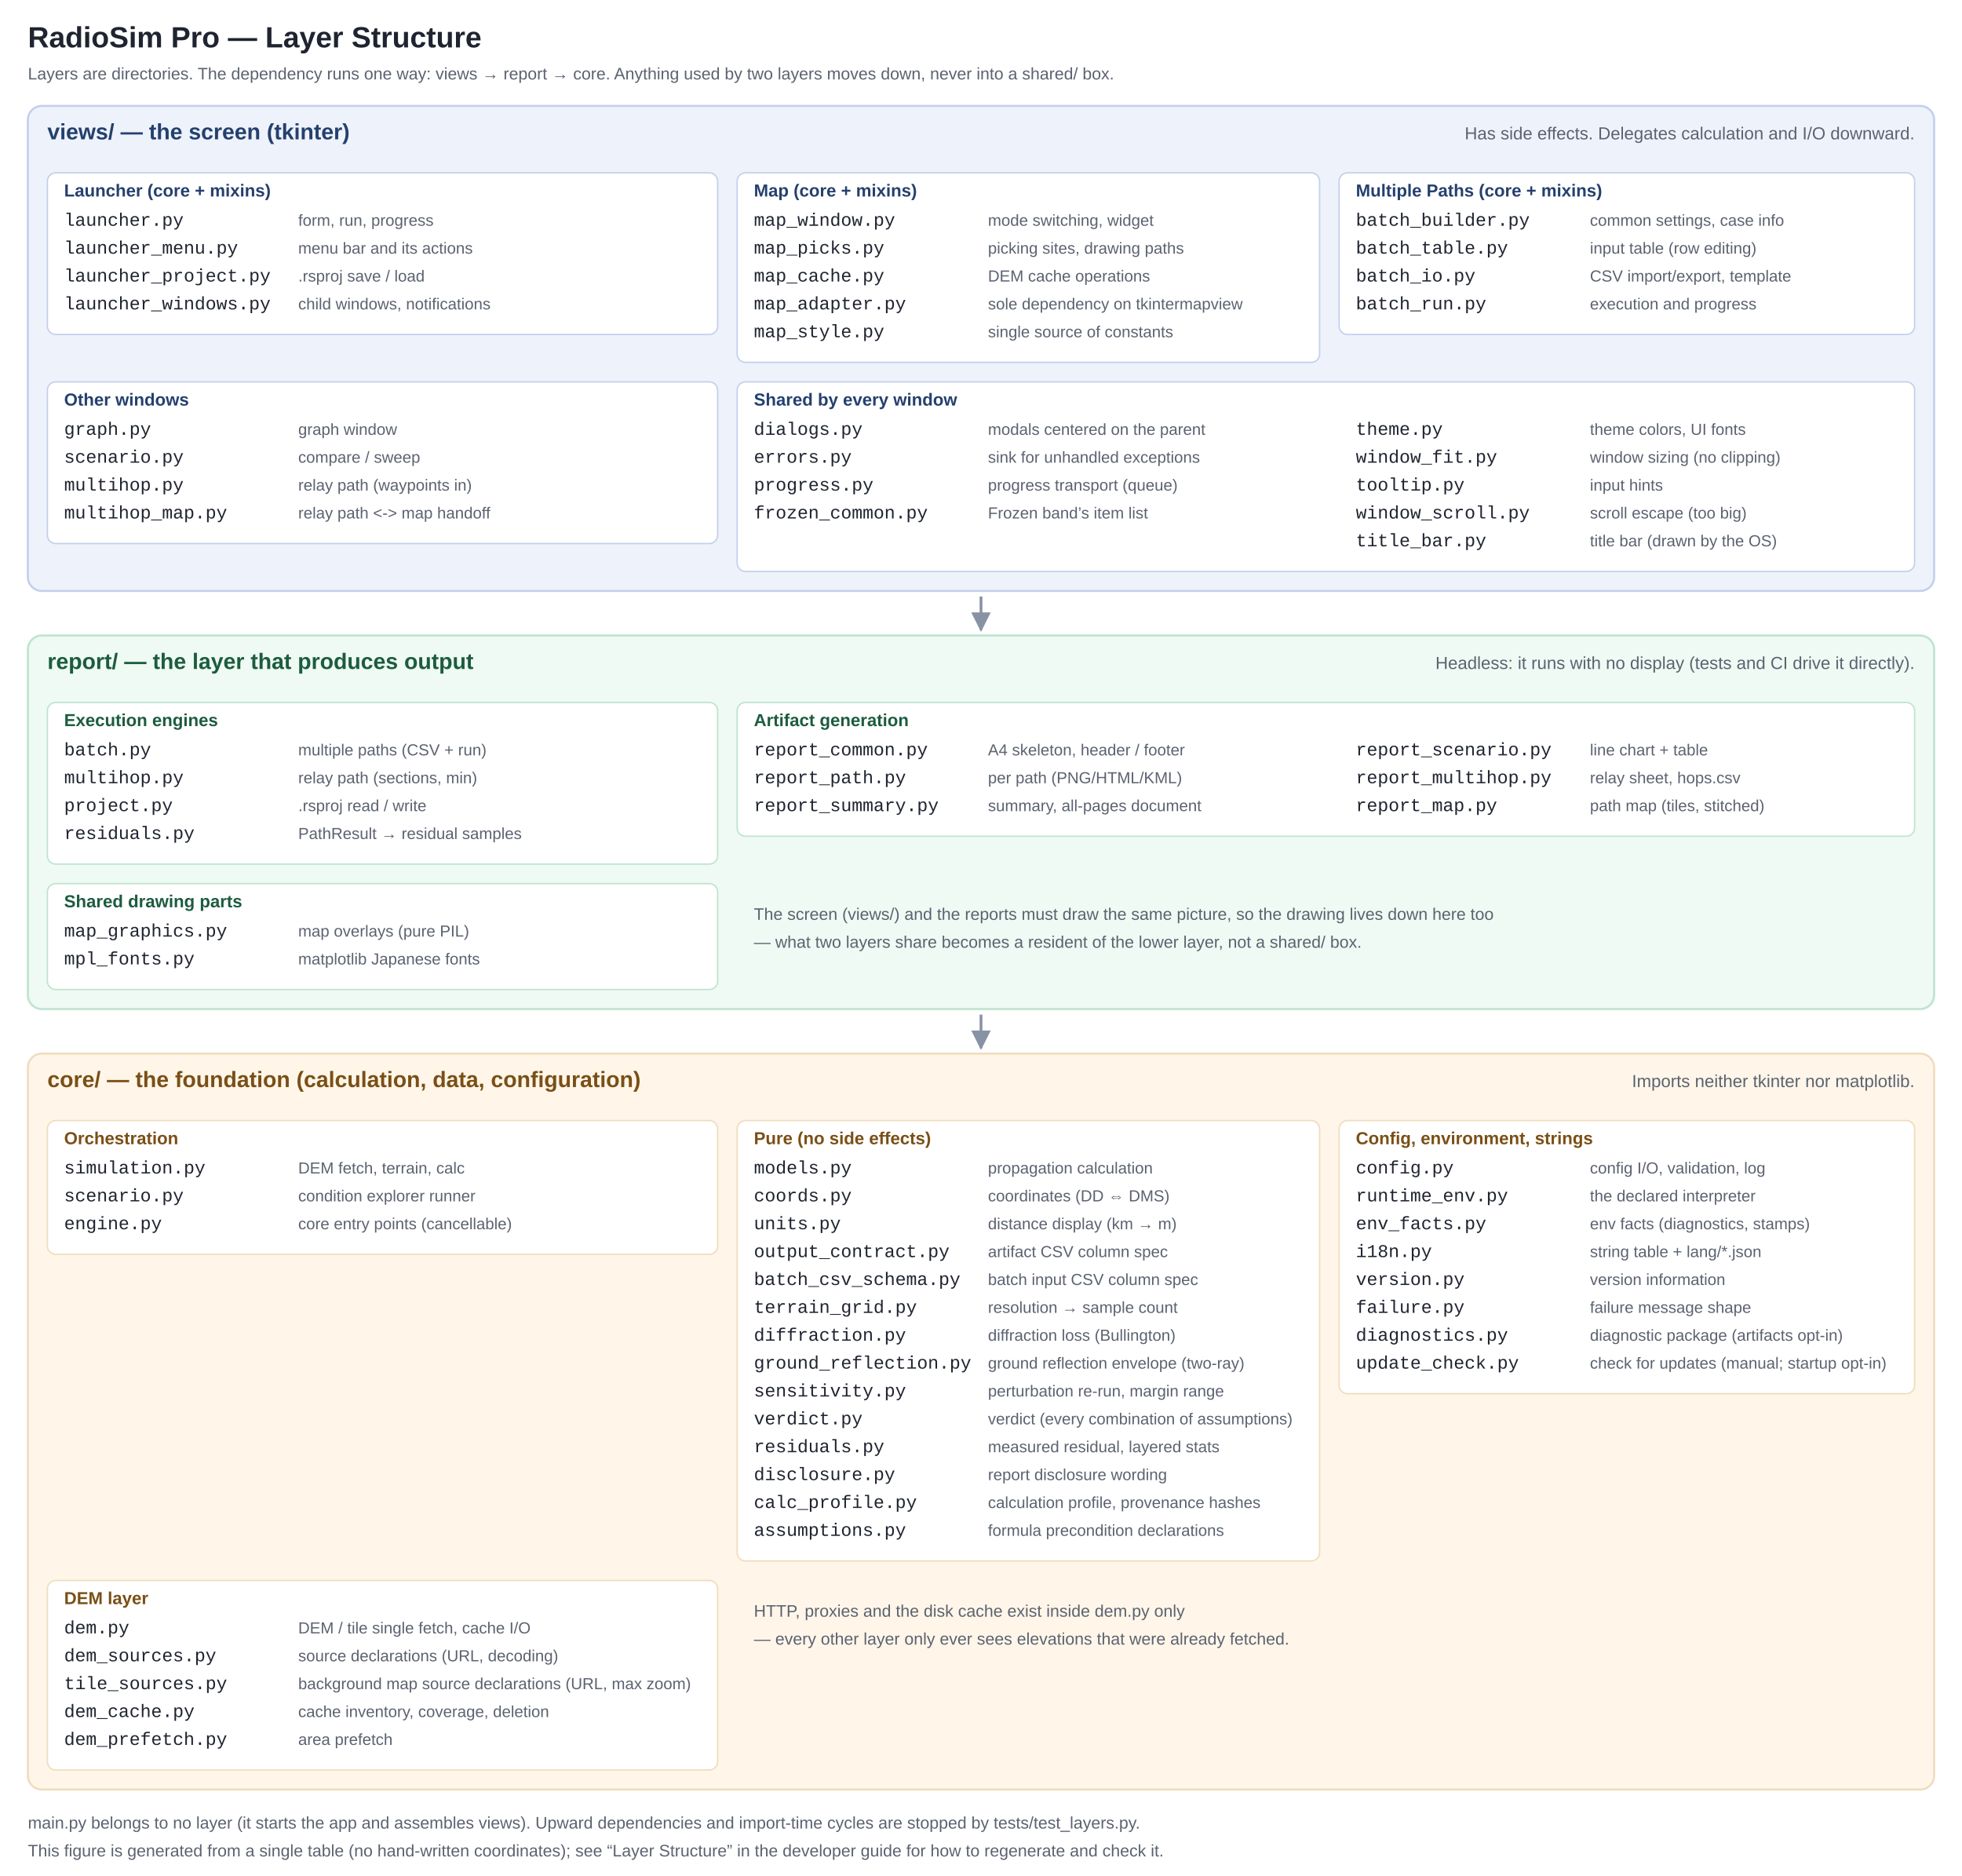
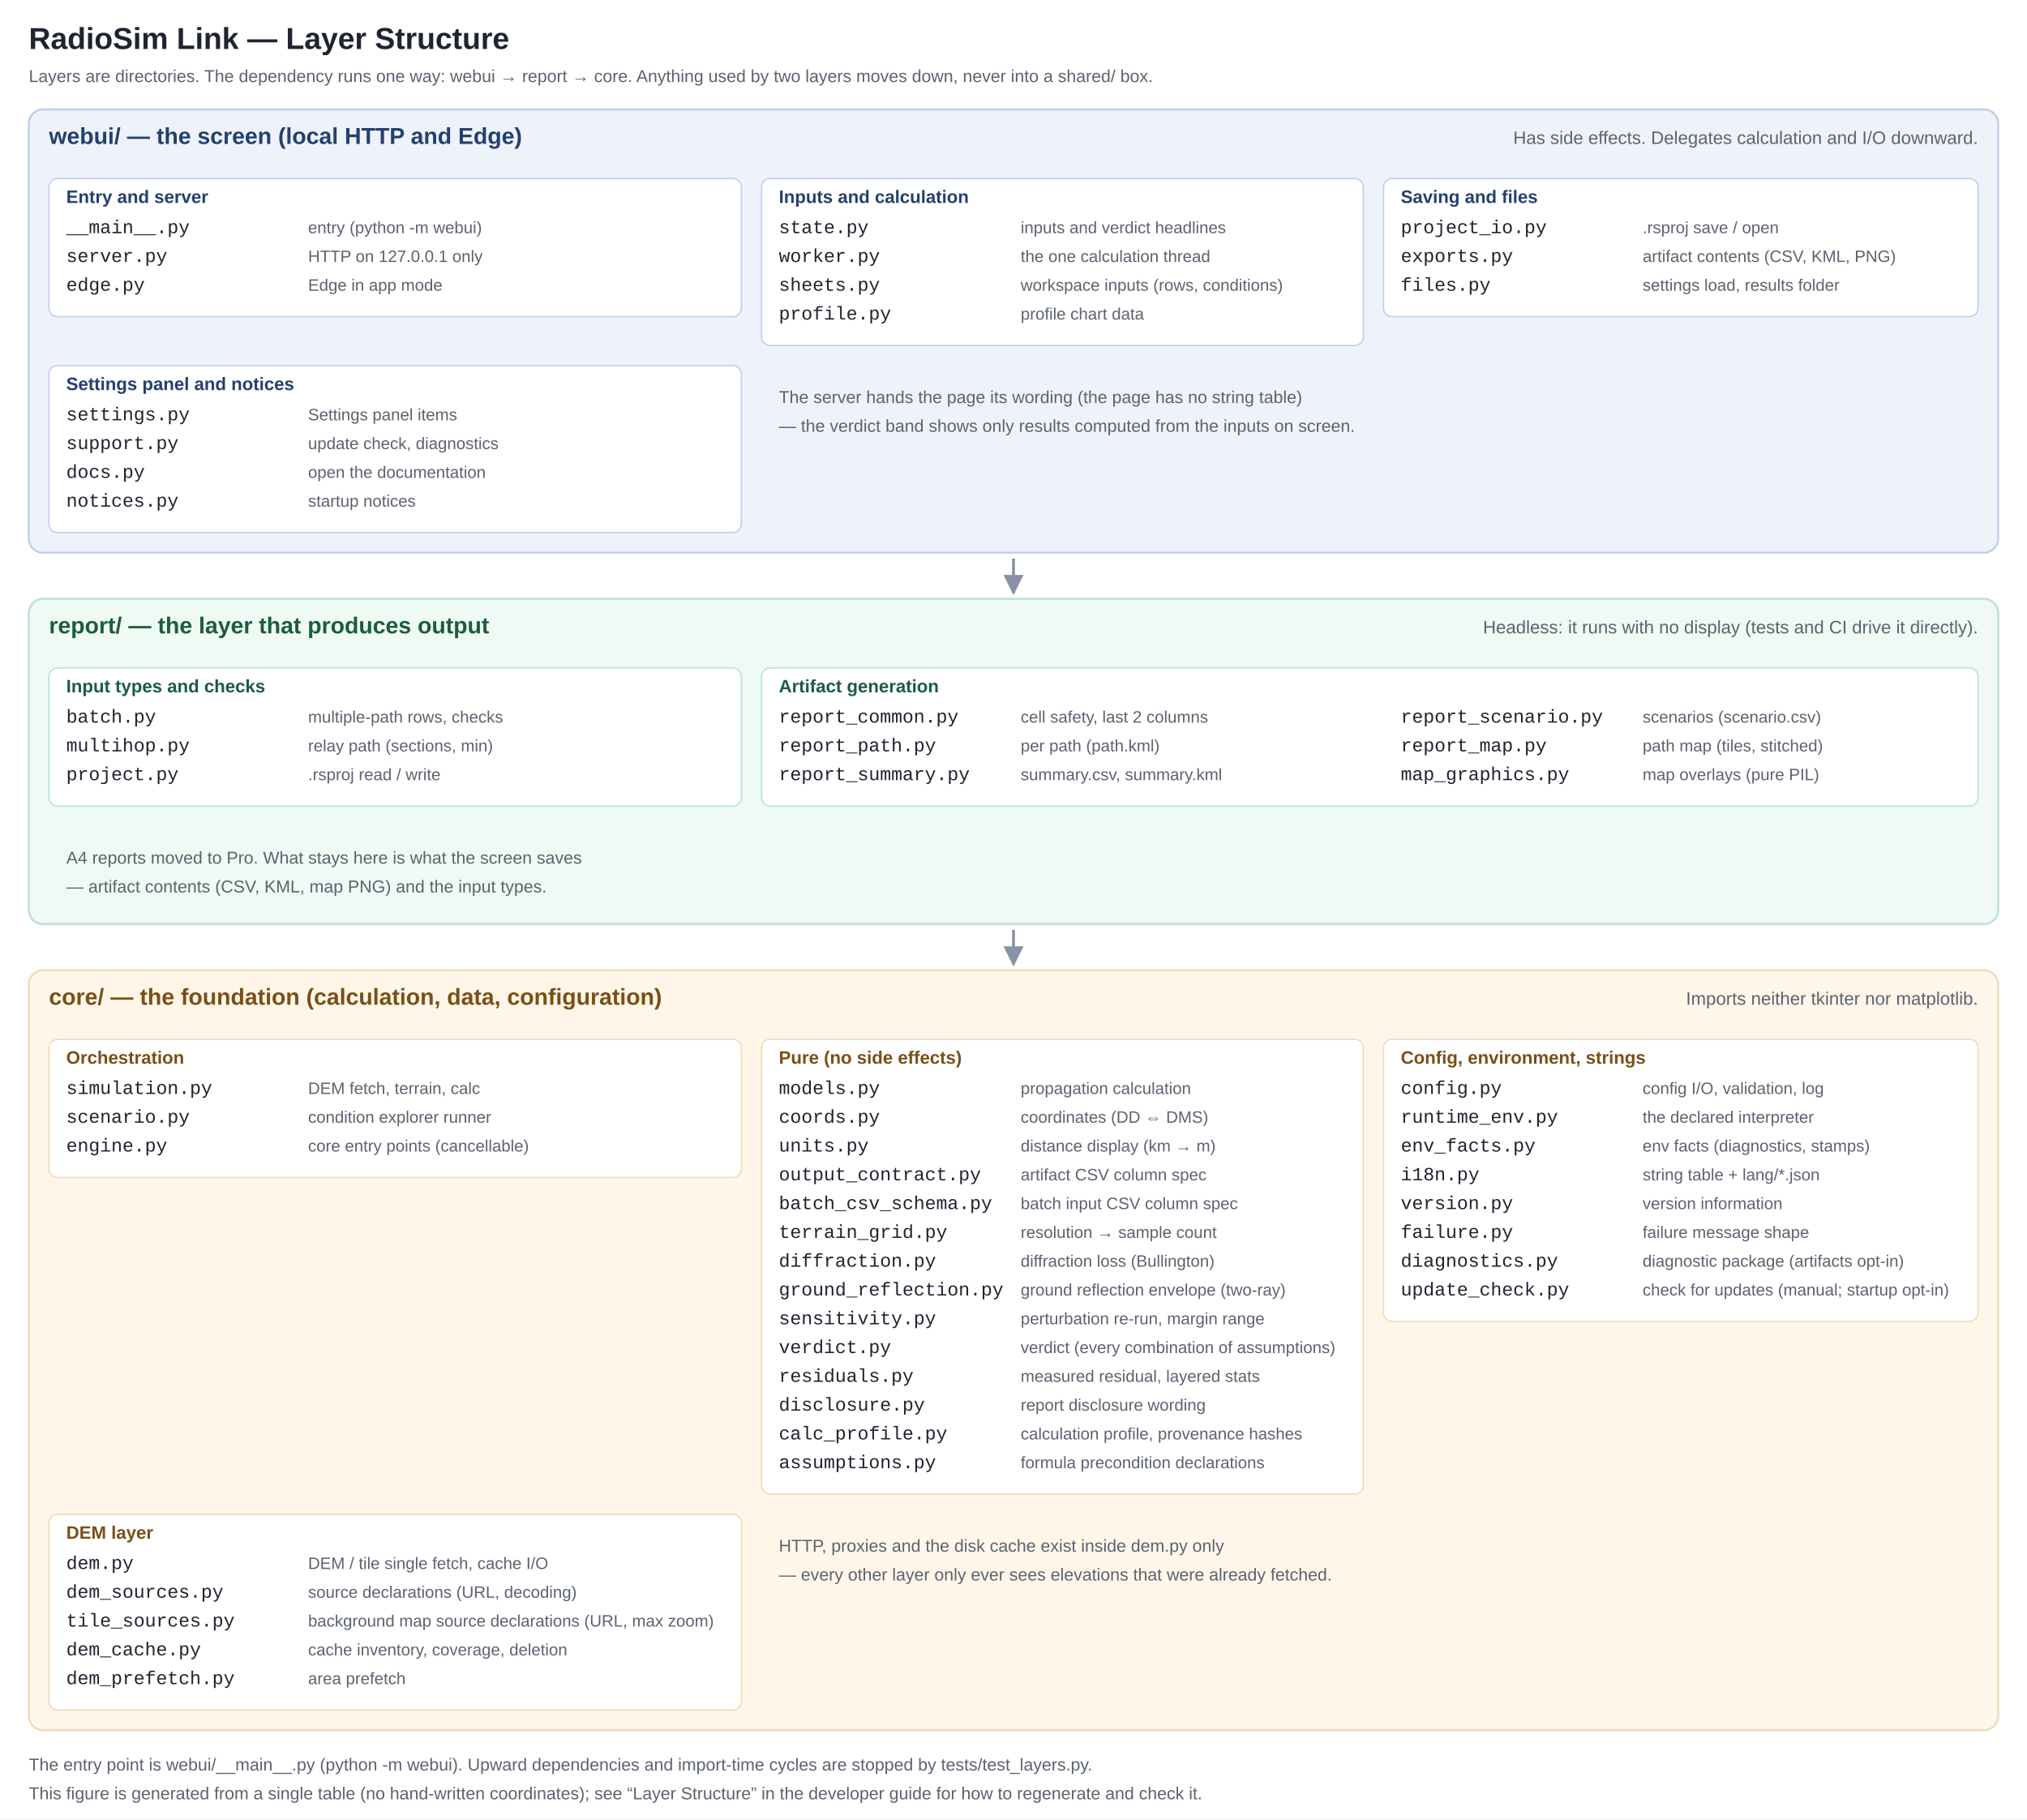
- <svg xmlns="http://www.w3.org/2000/svg" viewBox="0 0 1408 1346" width="1408" height="1346" role="img" aria-labelledby="ttl desc" font-family="Arial,Helvetica,'Segoe UI',sans-serif">
+ <svg xmlns="http://www.w3.org/2000/svg" viewBox="0 0 1408 1264" width="1408" height="1264" role="img" aria-labelledby="ttl desc" font-family="Arial,Helvetica,'Segoe UI',sans-serif">
  <defs>
    <marker id="ar" viewBox="0 0 10 10" refX="9" refY="5" markerWidth="7" markerHeight="7" orient="auto-start-reverse">
      <path d="M0,0 L10,5 L0,10 z" fill="#8892a4" />
    </marker>
    <style>
      .band  { stroke-width:1.5 }
      .card  { fill:#ffffff; stroke-width:1 }
      .lname { font-size:16px; font-weight:700 }
      .lrule { font-size:12.5px; fill:#5b6270 }
      .ctitle{ font-size:12.5px; font-weight:700 }
      .mod   { font-size:13px; font-family:Consolas,'Courier New',monospace; fill:#1f2430 }
      .role  { font-size:11.5px; fill:#5b6270 }
      .note  { font-size:12px; fill:#5b6270 }
      .arrow { stroke:#8892a4; stroke-width:2; marker-end:url(#ar) }
    </style>
  </defs>
-   <rect width="1408" height="1346" fill="#ffffff" />
-   <text x="20" y="34" font-size="21" font-weight="700" fill="#1f2430">RadioSim Pro — Layer Structure</text>
-   <text x="20" y="57" class="note">Layers are directories. The dependency runs one way: views → report → core. Anything used by two layers moves down, never into a shared/ box.</text>
-   <rect class="band" x="20" y="76" width="1368" height="348" rx="10" fill="#eef2fb" stroke="#c3d0ec" />
-   <text x="34" y="100" class="lname" fill="#24406e">views/ — the screen (tkinter)</text>
+   <rect width="1408" height="1264" fill="#ffffff" />
+   <text x="20" y="34" font-size="21" font-weight="700" fill="#1f2430">RadioSim Link — Layer Structure</text>
+   <text x="20" y="57" class="note">Layers are directories. The dependency runs one way: webui → report → core. Anything used by two layers moves down, never into a shared/ box.</text>
+   <rect class="band" x="20" y="76" width="1368" height="308" rx="10" fill="#eef2fb" stroke="#c3d0ec" />
+   <text x="34" y="100" class="lname" fill="#24406e">webui/ — the screen (local HTTP and Edge)</text>
  <text x="1374" y="100" class="lrule" text-anchor="end">Has side effects. Delegates calculation and I/O downward.</text>
  <g>
-     <rect class="card" x="34" y="124" width="481" height="116" rx="6" stroke="#c3d0ec" />
-     <text x="46" y="141" class="ctitle" fill="#24406e">Launcher (core + mixins)</text>
-     <text x="46" y="162" class="mod">launcher.py</text>
-     <text x="214" y="162" class="role">form, run, progress</text>
-     <text x="46" y="182" class="mod">launcher_menu.py</text>
-     <text x="214" y="182" class="role">menu bar and its actions</text>
-     <text x="46" y="202" class="mod">launcher_project.py</text>
-     <text x="214" y="202" class="role">.rsproj save / load</text>
-     <text x="46" y="222" class="mod">launcher_windows.py</text>
-     <text x="214" y="222" class="role">child windows, notifications</text>
-     <rect class="card" x="529" y="124" width="418" height="136" rx="6" stroke="#c3d0ec" />
-     <text x="541" y="141" class="ctitle" fill="#24406e">Map (core + mixins)</text>
-     <text x="541" y="162" class="mod">map_window.py</text>
-     <text x="709" y="162" class="role">mode switching, widget</text>
-     <text x="541" y="182" class="mod">map_picks.py</text>
-     <text x="709" y="182" class="role">picking sites, drawing paths</text>
-     <text x="541" y="202" class="mod">map_cache.py</text>
-     <text x="709" y="202" class="role">DEM cache operations</text>
-     <text x="541" y="222" class="mod">map_adapter.py</text>
-     <text x="709" y="222" class="role">sole dependency on tkintermapview</text>
-     <text x="541" y="242" class="mod">map_style.py</text>
-     <text x="709" y="242" class="role">single source of constants</text>
-     <rect class="card" x="961" y="124" width="413" height="116" rx="6" stroke="#c3d0ec" />
-     <text x="973" y="141" class="ctitle" fill="#24406e">Multiple Paths (core + mixins)</text>
-     <text x="973" y="162" class="mod">batch_builder.py</text>
-     <text x="1141" y="162" class="role">common settings, case info</text>
-     <text x="973" y="182" class="mod">batch_table.py</text>
-     <text x="1141" y="182" class="role">input table (row editing)</text>
-     <text x="973" y="202" class="mod">batch_io.py</text>
-     <text x="1141" y="202" class="role">CSV import/export, template</text>
-     <text x="973" y="222" class="mod">batch_run.py</text>
-     <text x="1141" y="222" class="role">execution and progress</text>
+     <rect class="card" x="34" y="124" width="481" height="96" rx="6" stroke="#c3d0ec" />
+     <text x="46" y="141" class="ctitle" fill="#24406e">Entry and server</text>
+     <text x="46" y="162" class="mod">__main__.py</text>
+     <text x="214" y="162" class="role">entry (python -m webui)</text>
+     <text x="46" y="182" class="mod">server.py</text>
+     <text x="214" y="182" class="role">HTTP on 127.0.0.1 only</text>
+     <text x="46" y="202" class="mod">edge.py</text>
+     <text x="214" y="202" class="role">Edge in app mode</text>
+     <rect class="card" x="529" y="124" width="418" height="116" rx="6" stroke="#c3d0ec" />
+     <text x="541" y="141" class="ctitle" fill="#24406e">Inputs and calculation</text>
+     <text x="541" y="162" class="mod">state.py</text>
+     <text x="709" y="162" class="role">inputs and verdict headlines</text>
+     <text x="541" y="182" class="mod">worker.py</text>
+     <text x="709" y="182" class="role">the one calculation thread</text>
+     <text x="541" y="202" class="mod">sheets.py</text>
+     <text x="709" y="202" class="role">workspace inputs (rows, conditions)</text>
+     <text x="541" y="222" class="mod">profile.py</text>
+     <text x="709" y="222" class="role">profile chart data</text>
+     <rect class="card" x="961" y="124" width="413" height="96" rx="6" stroke="#c3d0ec" />
+     <text x="973" y="141" class="ctitle" fill="#24406e">Saving and files</text>
+     <text x="973" y="162" class="mod">project_io.py</text>
+     <text x="1141" y="162" class="role">.rsproj save / open</text>
+     <text x="973" y="182" class="mod">exports.py</text>
+     <text x="1141" y="182" class="role">artifact contents (CSV, KML, PNG)</text>
+     <text x="973" y="202" class="mod">files.py</text>
+     <text x="1141" y="202" class="role">settings load, results folder</text>
  </g>
  <g>
-     <rect class="card" x="34" y="274" width="481" height="116" rx="6" stroke="#c3d0ec" />
-     <text x="46" y="291" class="ctitle" fill="#24406e">Other windows</text>
-     <text x="46" y="312" class="mod">graph.py</text>
-     <text x="214" y="312" class="role">graph window</text>
-     <text x="46" y="332" class="mod">scenario.py</text>
-     <text x="214" y="332" class="role">compare / sweep</text>
-     <text x="46" y="352" class="mod">multihop.py</text>
-     <text x="214" y="352" class="role">relay path (waypoints in)</text>
-     <text x="46" y="372" class="mod">multihop_map.py</text>
-     <text x="214" y="372" class="role">relay path &lt;-&gt; map handoff</text>
-     <rect class="card" x="529" y="274" width="845" height="136" rx="6" stroke="#c3d0ec" />
-     <text x="541" y="291" class="ctitle" fill="#24406e">Shared by every window</text>
-     <text x="541" y="312" class="mod">dialogs.py</text>
-     <text x="709" y="312" class="role">modals centered on the parent</text>
-     <text x="541" y="332" class="mod">errors.py</text>
-     <text x="709" y="332" class="role">sink for unhandled exceptions</text>
-     <text x="541" y="352" class="mod">progress.py</text>
-     <text x="709" y="352" class="role">progress transport (queue)</text>
-     <text x="541" y="372" class="mod">frozen_common.py</text>
-     <text x="709" y="372" class="role">Frozen band’s item list</text>
-     <text x="973" y="312" class="mod">theme.py</text>
-     <text x="1141" y="312" class="role">theme colors, UI fonts</text>
-     <text x="973" y="332" class="mod">window_fit.py</text>
-     <text x="1141" y="332" class="role">window sizing (no clipping)</text>
-     <text x="973" y="352" class="mod">tooltip.py</text>
-     <text x="1141" y="352" class="role">input hints</text>
-     <text x="973" y="372" class="mod">window_scroll.py</text>
-     <text x="1141" y="372" class="role">scroll escape (too big)</text>
-     <text x="973" y="392" class="mod">title_bar.py</text>
-     <text x="1141" y="392" class="role">title bar (drawn by the OS)</text>
+     <rect class="card" x="34" y="254" width="481" height="116" rx="6" stroke="#c3d0ec" />
+     <text x="46" y="271" class="ctitle" fill="#24406e">Settings panel and notices</text>
+     <text x="46" y="292" class="mod">settings.py</text>
+     <text x="214" y="292" class="role">Settings panel items</text>
+     <text x="46" y="312" class="mod">support.py</text>
+     <text x="214" y="312" class="role">update check, diagnostics</text>
+     <text x="46" y="332" class="mod">docs.py</text>
+     <text x="214" y="332" class="role">open the documentation</text>
+     <text x="46" y="352" class="mod">notices.py</text>
+     <text x="214" y="352" class="role">startup notices</text>
+     <text x="541" y="280" class="note">The server hands the page its wording (the page has no string table)</text>
+     <text x="541" y="300" class="note">— the verdict band shows only results computed from the inputs on screen.</text>
  </g>
-   <line class="arrow" x1="704" y1="428" x2="704" y2="452" />
-   <rect class="band" x="20" y="456" width="1368" height="268" rx="10" fill="#eefaf3" stroke="#bfe3d1" />
-   <text x="34" y="480" class="lname" fill="#1c5c3f">report/ — the layer that produces output</text>
-   <text x="1374" y="480" class="lrule" text-anchor="end">Headless: it runs with no display (tests and CI drive it directly).</text>
+   <line class="arrow" x1="704" y1="388" x2="704" y2="412" />
+   <rect class="band" x="20" y="416" width="1368" height="226" rx="10" fill="#eefaf3" stroke="#bfe3d1" />
+   <text x="34" y="440" class="lname" fill="#1c5c3f">report/ — the layer that produces output</text>
+   <text x="1374" y="440" class="lrule" text-anchor="end">Headless: it runs with no display (tests and CI drive it directly).</text>
  <g>
-     <rect class="card" x="34" y="504" width="481" height="116" rx="6" stroke="#bfe3d1" />
-     <text x="46" y="521" class="ctitle" fill="#1c5c3f">Execution engines</text>
-     <text x="46" y="542" class="mod">batch.py</text>
-     <text x="214" y="542" class="role">multiple paths (CSV + run)</text>
-     <text x="46" y="562" class="mod">multihop.py</text>
-     <text x="214" y="562" class="role">relay path (sections, min)</text>
-     <text x="46" y="582" class="mod">project.py</text>
-     <text x="214" y="582" class="role">.rsproj read / write</text>
-     <text x="46" y="602" class="mod">residuals.py</text>
-     <text x="214" y="602" class="role">PathResult → residual samples</text>
-     <rect class="card" x="529" y="504" width="845" height="96" rx="6" stroke="#bfe3d1" />
-     <text x="541" y="521" class="ctitle" fill="#1c5c3f">Artifact generation</text>
-     <text x="541" y="542" class="mod">report_common.py</text>
-     <text x="709" y="542" class="role">A4 skeleton, header / footer</text>
-     <text x="541" y="562" class="mod">report_path.py</text>
-     <text x="709" y="562" class="role">per path (PNG/HTML/KML)</text>
-     <text x="541" y="582" class="mod">report_summary.py</text>
-     <text x="709" y="582" class="role">summary, all-pages document</text>
-     <text x="973" y="542" class="mod">report_scenario.py</text>
-     <text x="1141" y="542" class="role">line chart + table</text>
-     <text x="973" y="562" class="mod">report_multihop.py</text>
-     <text x="1141" y="562" class="role">relay sheet, hops.csv</text>
-     <text x="973" y="582" class="mod">report_map.py</text>
-     <text x="1141" y="582" class="role">path map (tiles, stitched)</text>
+     <rect class="card" x="34" y="464" width="481" height="96" rx="6" stroke="#bfe3d1" />
+     <text x="46" y="481" class="ctitle" fill="#1c5c3f">Input types and checks</text>
+     <text x="46" y="502" class="mod">batch.py</text>
+     <text x="214" y="502" class="role">multiple-path rows, checks</text>
+     <text x="46" y="522" class="mod">multihop.py</text>
+     <text x="214" y="522" class="role">relay path (sections, min)</text>
+     <text x="46" y="542" class="mod">project.py</text>
+     <text x="214" y="542" class="role">.rsproj read / write</text>
+     <rect class="card" x="529" y="464" width="845" height="96" rx="6" stroke="#bfe3d1" />
+     <text x="541" y="481" class="ctitle" fill="#1c5c3f">Artifact generation</text>
+     <text x="541" y="502" class="mod">report_common.py</text>
+     <text x="709" y="502" class="role">cell safety, last 2 columns</text>
+     <text x="541" y="522" class="mod">report_path.py</text>
+     <text x="709" y="522" class="role">per path (path.kml)</text>
+     <text x="541" y="542" class="mod">report_summary.py</text>
+     <text x="709" y="542" class="role">summary.csv, summary.kml</text>
+     <text x="973" y="502" class="mod">report_scenario.py</text>
+     <text x="1141" y="502" class="role">scenarios (scenario.csv)</text>
+     <text x="973" y="522" class="mod">report_map.py</text>
+     <text x="1141" y="522" class="role">path map (tiles, stitched)</text>
+     <text x="973" y="542" class="mod">map_graphics.py</text>
+     <text x="1141" y="542" class="role">map overlays (pure PIL)</text>
  </g>
  <g>
-     <rect class="card" x="34" y="634" width="481" height="76" rx="6" stroke="#bfe3d1" />
-     <text x="46" y="651" class="ctitle" fill="#1c5c3f">Shared drawing parts</text>
-     <text x="46" y="672" class="mod">map_graphics.py</text>
-     <text x="214" y="672" class="role">map overlays (pure PIL)</text>
-     <text x="46" y="692" class="mod">mpl_fonts.py</text>
-     <text x="214" y="692" class="role">matplotlib Japanese fonts</text>
-     <text x="541" y="660" class="note">The screen (views/) and the reports must draw the same picture, so the drawing lives down here too</text>
-     <text x="541" y="680" class="note">— what two layers share becomes a resident of the lower layer, not a shared/ box.</text>
+     <text x="46" y="600" class="note">A4 reports moved to Pro. What stays here is what the screen saves</text>
+     <text x="46" y="620" class="note">— artifact contents (CSV, KML, map PNG) and the input types.</text>
  </g>
-   <line class="arrow" x1="704" y1="728" x2="704" y2="752" />
-   <rect class="band" x="20" y="756" width="1368" height="528" rx="10" fill="#fff6e9" stroke="#f0dcbe" />
-   <text x="34" y="780" class="lname" fill="#7a4f16">core/ — the foundation (calculation, data, configuration)</text>
-   <text x="1374" y="780" class="lrule" text-anchor="end">Imports neither tkinter nor matplotlib.</text>
+   <line class="arrow" x1="704" y1="646" x2="704" y2="670" />
+   <rect class="band" x="20" y="674" width="1368" height="528" rx="10" fill="#fff6e9" stroke="#f0dcbe" />
+   <text x="34" y="698" class="lname" fill="#7a4f16">core/ — the foundation (calculation, data, configuration)</text>
+   <text x="1374" y="698" class="lrule" text-anchor="end">Imports neither tkinter nor matplotlib.</text>
  <g>
-     <rect class="card" x="34" y="804" width="481" height="96" rx="6" stroke="#f0dcbe" />
-     <text x="46" y="821" class="ctitle" fill="#7a4f16">Orchestration</text>
-     <text x="46" y="842" class="mod">simulation.py</text>
-     <text x="214" y="842" class="role">DEM fetch, terrain, calc</text>
-     <text x="46" y="862" class="mod">scenario.py</text>
-     <text x="214" y="862" class="role">condition explorer runner</text>
-     <text x="46" y="882" class="mod">engine.py</text>
-     <text x="214" y="882" class="role">core entry points (cancellable)</text>
-     <rect class="card" x="529" y="804" width="418" height="316" rx="6" stroke="#f0dcbe" />
-     <text x="541" y="821" class="ctitle" fill="#7a4f16">Pure (no side effects)</text>
-     <text x="541" y="842" class="mod">models.py</text>
-     <text x="709" y="842" class="role">propagation calculation</text>
-     <text x="541" y="862" class="mod">coords.py</text>
-     <text x="709" y="862" class="role">coordinates (DD ⇔ DMS)</text>
-     <text x="541" y="882" class="mod">units.py</text>
-     <text x="709" y="882" class="role">distance display (km → m)</text>
-     <text x="541" y="902" class="mod">output_contract.py</text>
-     <text x="709" y="902" class="role">artifact CSV column spec</text>
-     <text x="541" y="922" class="mod">batch_csv_schema.py</text>
-     <text x="709" y="922" class="role">batch input CSV column spec</text>
-     <text x="541" y="942" class="mod">terrain_grid.py</text>
-     <text x="709" y="942" class="role">resolution → sample count</text>
-     <text x="541" y="962" class="mod">diffraction.py</text>
-     <text x="709" y="962" class="role">diffraction loss (Bullington)</text>
-     <text x="541" y="982" class="mod">ground_reflection.py</text>
-     <text x="709" y="982" class="role">ground reflection envelope (two-ray)</text>
-     <text x="541" y="1002" class="mod">sensitivity.py</text>
-     <text x="709" y="1002" class="role">perturbation re-run, margin range</text>
-     <text x="541" y="1022" class="mod">verdict.py</text>
-     <text x="709" y="1022" class="role">verdict (every combination of assumptions)</text>
-     <text x="541" y="1042" class="mod">residuals.py</text>
-     <text x="709" y="1042" class="role">measured residual, layered stats</text>
-     <text x="541" y="1062" class="mod">disclosure.py</text>
-     <text x="709" y="1062" class="role">report disclosure wording</text>
-     <text x="541" y="1082" class="mod">calc_profile.py</text>
-     <text x="709" y="1082" class="role">calculation profile, provenance hashes</text>
-     <text x="541" y="1102" class="mod">assumptions.py</text>
-     <text x="709" y="1102" class="role">formula precondition declarations</text>
-     <rect class="card" x="961" y="804" width="413" height="196" rx="6" stroke="#f0dcbe" />
-     <text x="973" y="821" class="ctitle" fill="#7a4f16">Config, environment, strings</text>
-     <text x="973" y="842" class="mod">config.py</text>
-     <text x="1141" y="842" class="role">config I/O, validation, log</text>
-     <text x="973" y="862" class="mod">runtime_env.py</text>
-     <text x="1141" y="862" class="role">the declared interpreter</text>
-     <text x="973" y="882" class="mod">env_facts.py</text>
-     <text x="1141" y="882" class="role">env facts (diagnostics, stamps)</text>
-     <text x="973" y="902" class="mod">i18n.py</text>
-     <text x="1141" y="902" class="role">string table + lang/*.json</text>
-     <text x="973" y="922" class="mod">version.py</text>
-     <text x="1141" y="922" class="role">version information</text>
-     <text x="973" y="942" class="mod">failure.py</text>
-     <text x="1141" y="942" class="role">failure message shape</text>
-     <text x="973" y="962" class="mod">diagnostics.py</text>
-     <text x="1141" y="962" class="role">diagnostic package (artifacts opt-in)</text>
-     <text x="973" y="982" class="mod">update_check.py</text>
-     <text x="1141" y="982" class="role">check for updates (manual; startup opt-in)</text>
+     <rect class="card" x="34" y="722" width="481" height="96" rx="6" stroke="#f0dcbe" />
+     <text x="46" y="739" class="ctitle" fill="#7a4f16">Orchestration</text>
+     <text x="46" y="760" class="mod">simulation.py</text>
+     <text x="214" y="760" class="role">DEM fetch, terrain, calc</text>
+     <text x="46" y="780" class="mod">scenario.py</text>
+     <text x="214" y="780" class="role">condition explorer runner</text>
+     <text x="46" y="800" class="mod">engine.py</text>
+     <text x="214" y="800" class="role">core entry points (cancellable)</text>
+     <rect class="card" x="529" y="722" width="418" height="316" rx="6" stroke="#f0dcbe" />
+     <text x="541" y="739" class="ctitle" fill="#7a4f16">Pure (no side effects)</text>
+     <text x="541" y="760" class="mod">models.py</text>
+     <text x="709" y="760" class="role">propagation calculation</text>
+     <text x="541" y="780" class="mod">coords.py</text>
+     <text x="709" y="780" class="role">coordinates (DD ⇔ DMS)</text>
+     <text x="541" y="800" class="mod">units.py</text>
+     <text x="709" y="800" class="role">distance display (km → m)</text>
+     <text x="541" y="820" class="mod">output_contract.py</text>
+     <text x="709" y="820" class="role">artifact CSV column spec</text>
+     <text x="541" y="840" class="mod">batch_csv_schema.py</text>
+     <text x="709" y="840" class="role">batch input CSV column spec</text>
+     <text x="541" y="860" class="mod">terrain_grid.py</text>
+     <text x="709" y="860" class="role">resolution → sample count</text>
+     <text x="541" y="880" class="mod">diffraction.py</text>
+     <text x="709" y="880" class="role">diffraction loss (Bullington)</text>
+     <text x="541" y="900" class="mod">ground_reflection.py</text>
+     <text x="709" y="900" class="role">ground reflection envelope (two-ray)</text>
+     <text x="541" y="920" class="mod">sensitivity.py</text>
+     <text x="709" y="920" class="role">perturbation re-run, margin range</text>
+     <text x="541" y="940" class="mod">verdict.py</text>
+     <text x="709" y="940" class="role">verdict (every combination of assumptions)</text>
+     <text x="541" y="960" class="mod">residuals.py</text>
+     <text x="709" y="960" class="role">measured residual, layered stats</text>
+     <text x="541" y="980" class="mod">disclosure.py</text>
+     <text x="709" y="980" class="role">report disclosure wording</text>
+     <text x="541" y="1000" class="mod">calc_profile.py</text>
+     <text x="709" y="1000" class="role">calculation profile, provenance hashes</text>
+     <text x="541" y="1020" class="mod">assumptions.py</text>
+     <text x="709" y="1020" class="role">formula precondition declarations</text>
+     <rect class="card" x="961" y="722" width="413" height="196" rx="6" stroke="#f0dcbe" />
+     <text x="973" y="739" class="ctitle" fill="#7a4f16">Config, environment, strings</text>
+     <text x="973" y="760" class="mod">config.py</text>
+     <text x="1141" y="760" class="role">config I/O, validation, log</text>
+     <text x="973" y="780" class="mod">runtime_env.py</text>
+     <text x="1141" y="780" class="role">the declared interpreter</text>
+     <text x="973" y="800" class="mod">env_facts.py</text>
+     <text x="1141" y="800" class="role">env facts (diagnostics, stamps)</text>
+     <text x="973" y="820" class="mod">i18n.py</text>
+     <text x="1141" y="820" class="role">string table + lang/*.json</text>
+     <text x="973" y="840" class="mod">version.py</text>
+     <text x="1141" y="840" class="role">version information</text>
+     <text x="973" y="860" class="mod">failure.py</text>
+     <text x="1141" y="860" class="role">failure message shape</text>
+     <text x="973" y="880" class="mod">diagnostics.py</text>
+     <text x="1141" y="880" class="role">diagnostic package (artifacts opt-in)</text>
+     <text x="973" y="900" class="mod">update_check.py</text>
+     <text x="1141" y="900" class="role">check for updates (manual; startup opt-in)</text>
  </g>
  <g>
-     <rect class="card" x="34" y="1134" width="481" height="136" rx="6" stroke="#f0dcbe" />
-     <text x="46" y="1151" class="ctitle" fill="#7a4f16">DEM layer</text>
-     <text x="46" y="1172" class="mod">dem.py</text>
-     <text x="214" y="1172" class="role">DEM / tile single fetch, cache I/O</text>
-     <text x="46" y="1192" class="mod">dem_sources.py</text>
-     <text x="214" y="1192" class="role">source declarations (URL, decoding)</text>
-     <text x="46" y="1212" class="mod">tile_sources.py</text>
-     <text x="214" y="1212" class="role">background map source declarations (URL, max zoom)</text>
-     <text x="46" y="1232" class="mod">dem_cache.py</text>
-     <text x="214" y="1232" class="role">cache inventory, coverage, deletion</text>
-     <text x="46" y="1252" class="mod">dem_prefetch.py</text>
-     <text x="214" y="1252" class="role">area prefetch</text>
-     <text x="541" y="1160" class="note">HTTP, proxies and the disk cache exist inside dem.py only</text>
-     <text x="541" y="1180" class="note">— every other layer only ever sees elevations that were already fetched.</text>
+     <rect class="card" x="34" y="1052" width="481" height="136" rx="6" stroke="#f0dcbe" />
+     <text x="46" y="1069" class="ctitle" fill="#7a4f16">DEM layer</text>
+     <text x="46" y="1090" class="mod">dem.py</text>
+     <text x="214" y="1090" class="role">DEM / tile single fetch, cache I/O</text>
+     <text x="46" y="1110" class="mod">dem_sources.py</text>
+     <text x="214" y="1110" class="role">source declarations (URL, decoding)</text>
+     <text x="46" y="1130" class="mod">tile_sources.py</text>
+     <text x="214" y="1130" class="role">background map source declarations (URL, max zoom)</text>
+     <text x="46" y="1150" class="mod">dem_cache.py</text>
+     <text x="214" y="1150" class="role">cache inventory, coverage, deletion</text>
+     <text x="46" y="1170" class="mod">dem_prefetch.py</text>
+     <text x="214" y="1170" class="role">area prefetch</text>
+     <text x="541" y="1078" class="note">HTTP, proxies and the disk cache exist inside dem.py only</text>
+     <text x="541" y="1098" class="note">— every other layer only ever sees elevations that were already fetched.</text>
  </g>
-   <text x="20" y="1312" class="note">main.py belongs to no layer (it starts the app and assembles views). Upward dependencies and import-time cycles are stopped by tests/test_layers.py.</text>
-   <text x="20" y="1332" class="note">This figure is generated from a single table (no hand-written coordinates); see “Layer Structure” in the developer guide for how to regenerate and check it.</text>
+   <text x="20" y="1230" class="note">The entry point is webui/__main__.py (python -m webui). Upward dependencies and import-time cycles are stopped by tests/test_layers.py.</text>
+   <text x="20" y="1250" class="note">This figure is generated from a single table (no hand-written coordinates); see “Layer Structure” in the developer guide for how to regenerate and check it.</text>
</svg>
